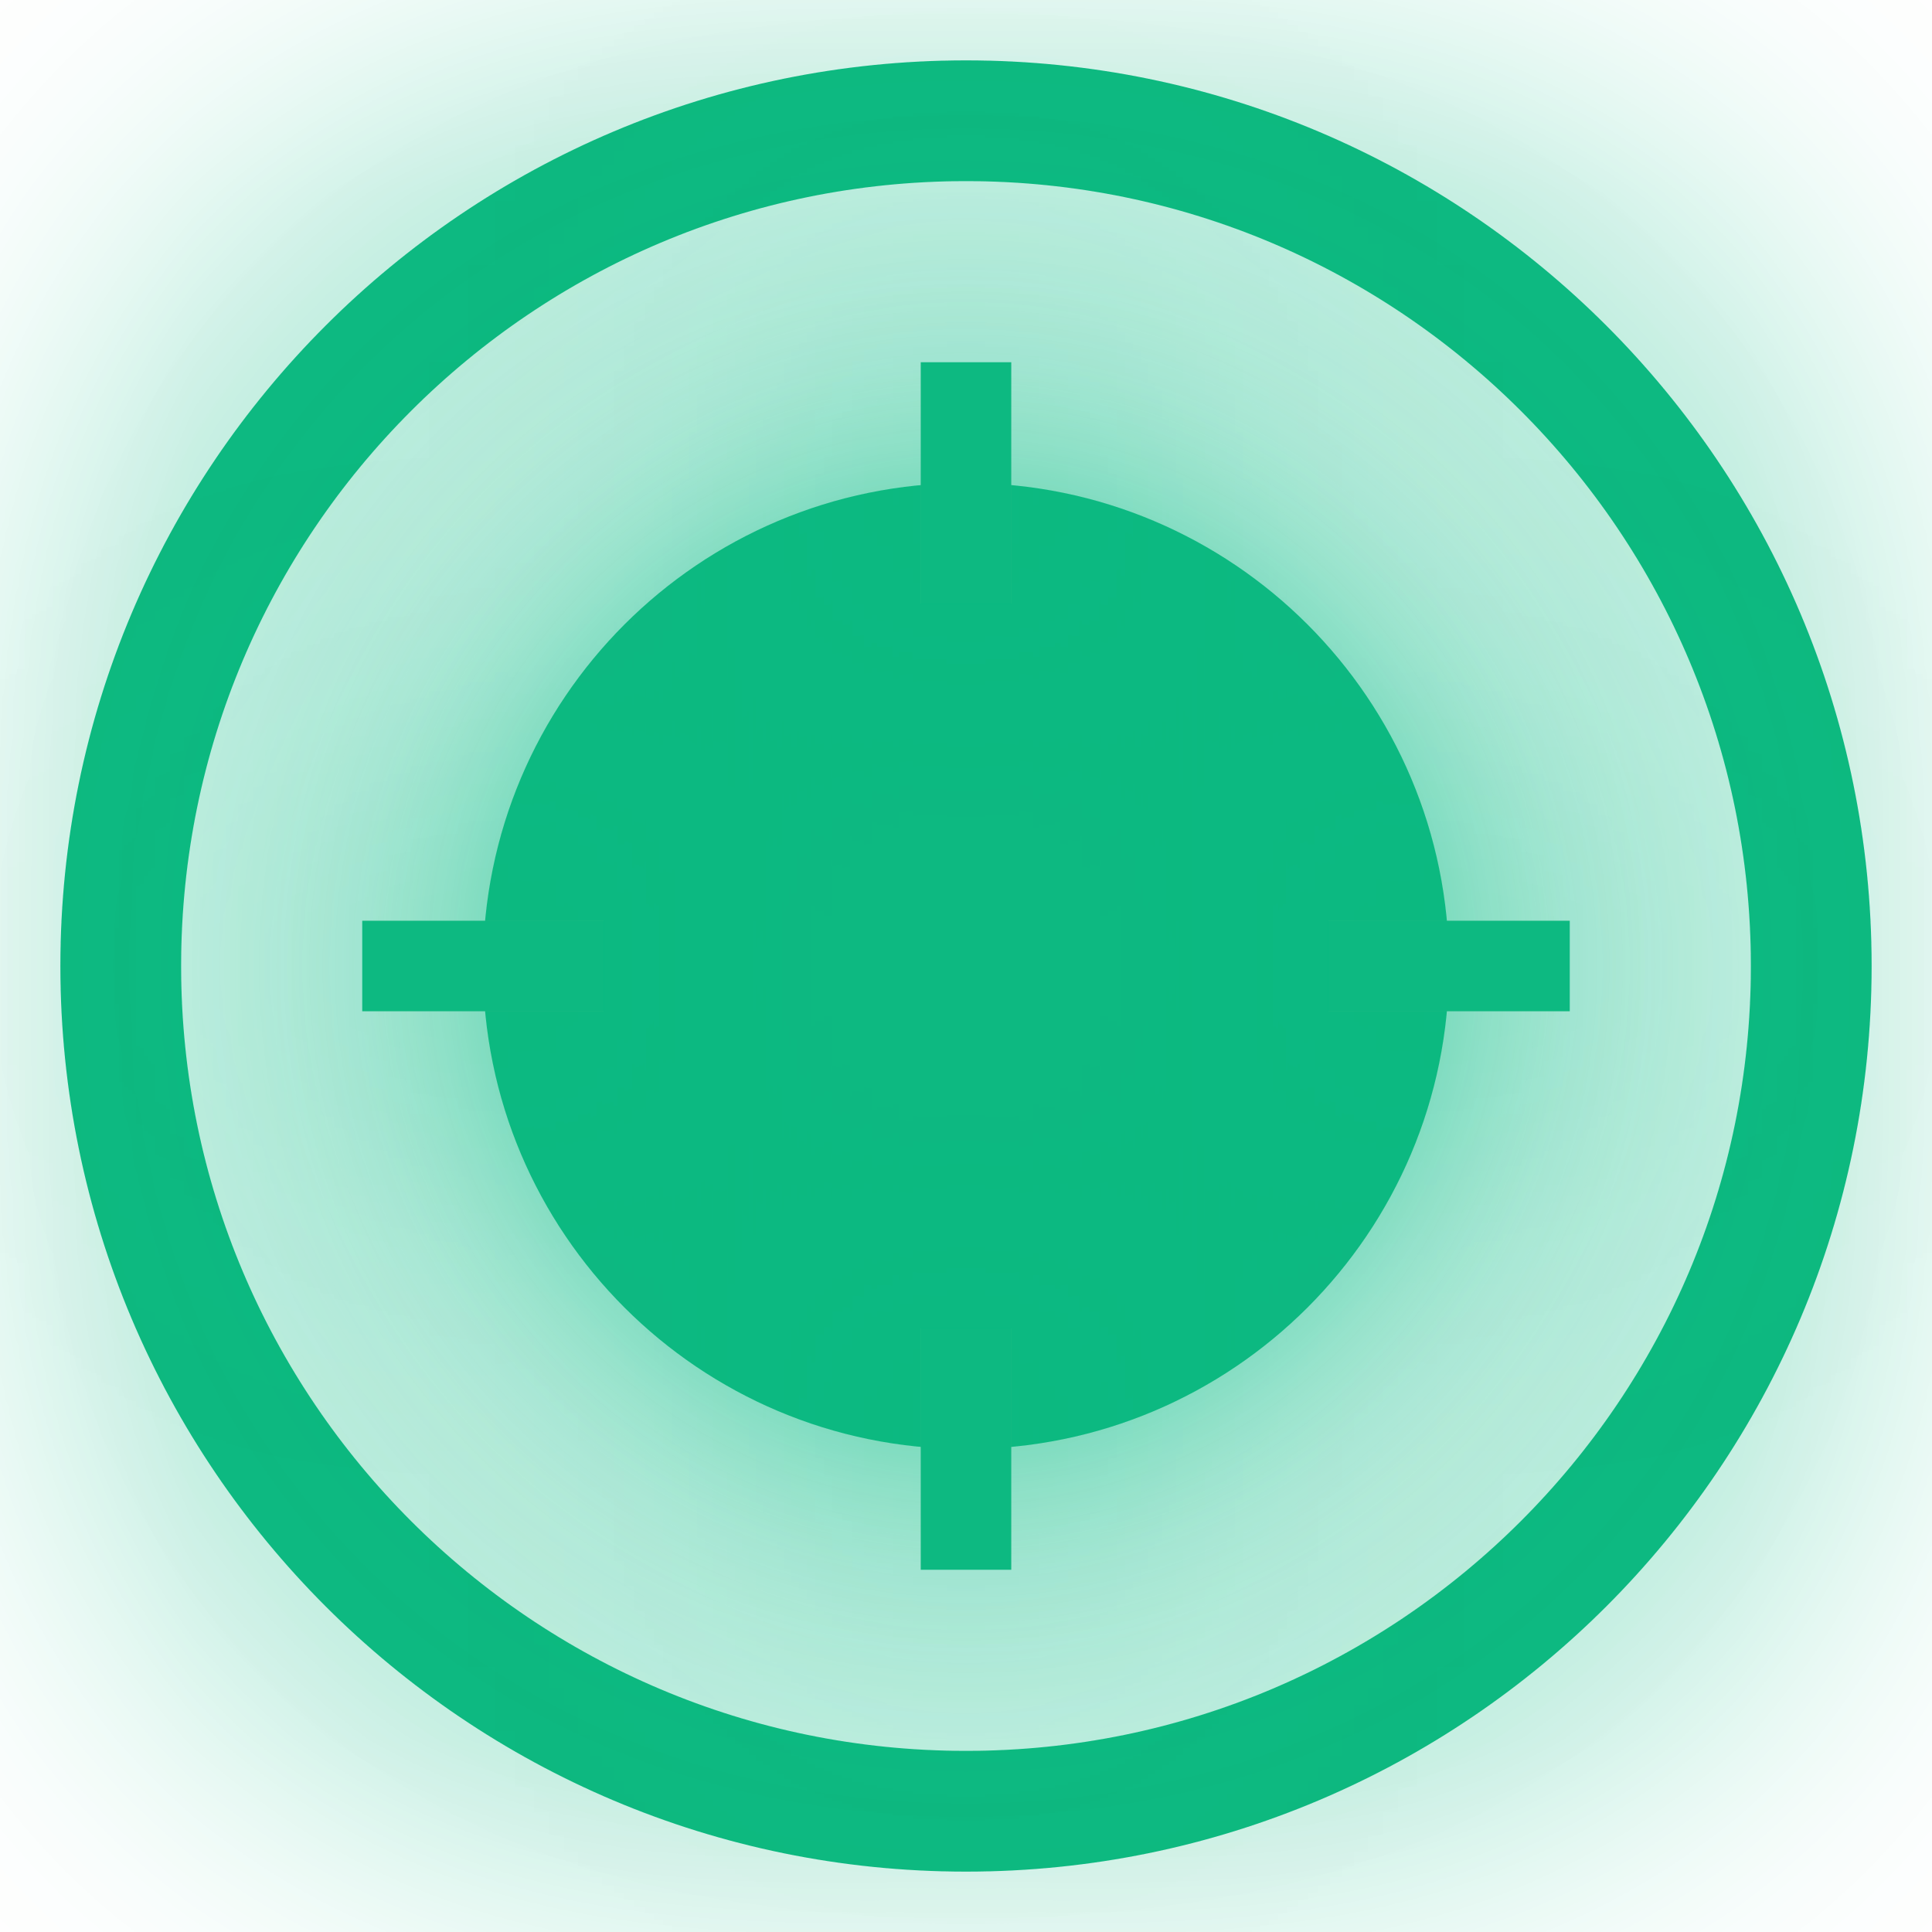
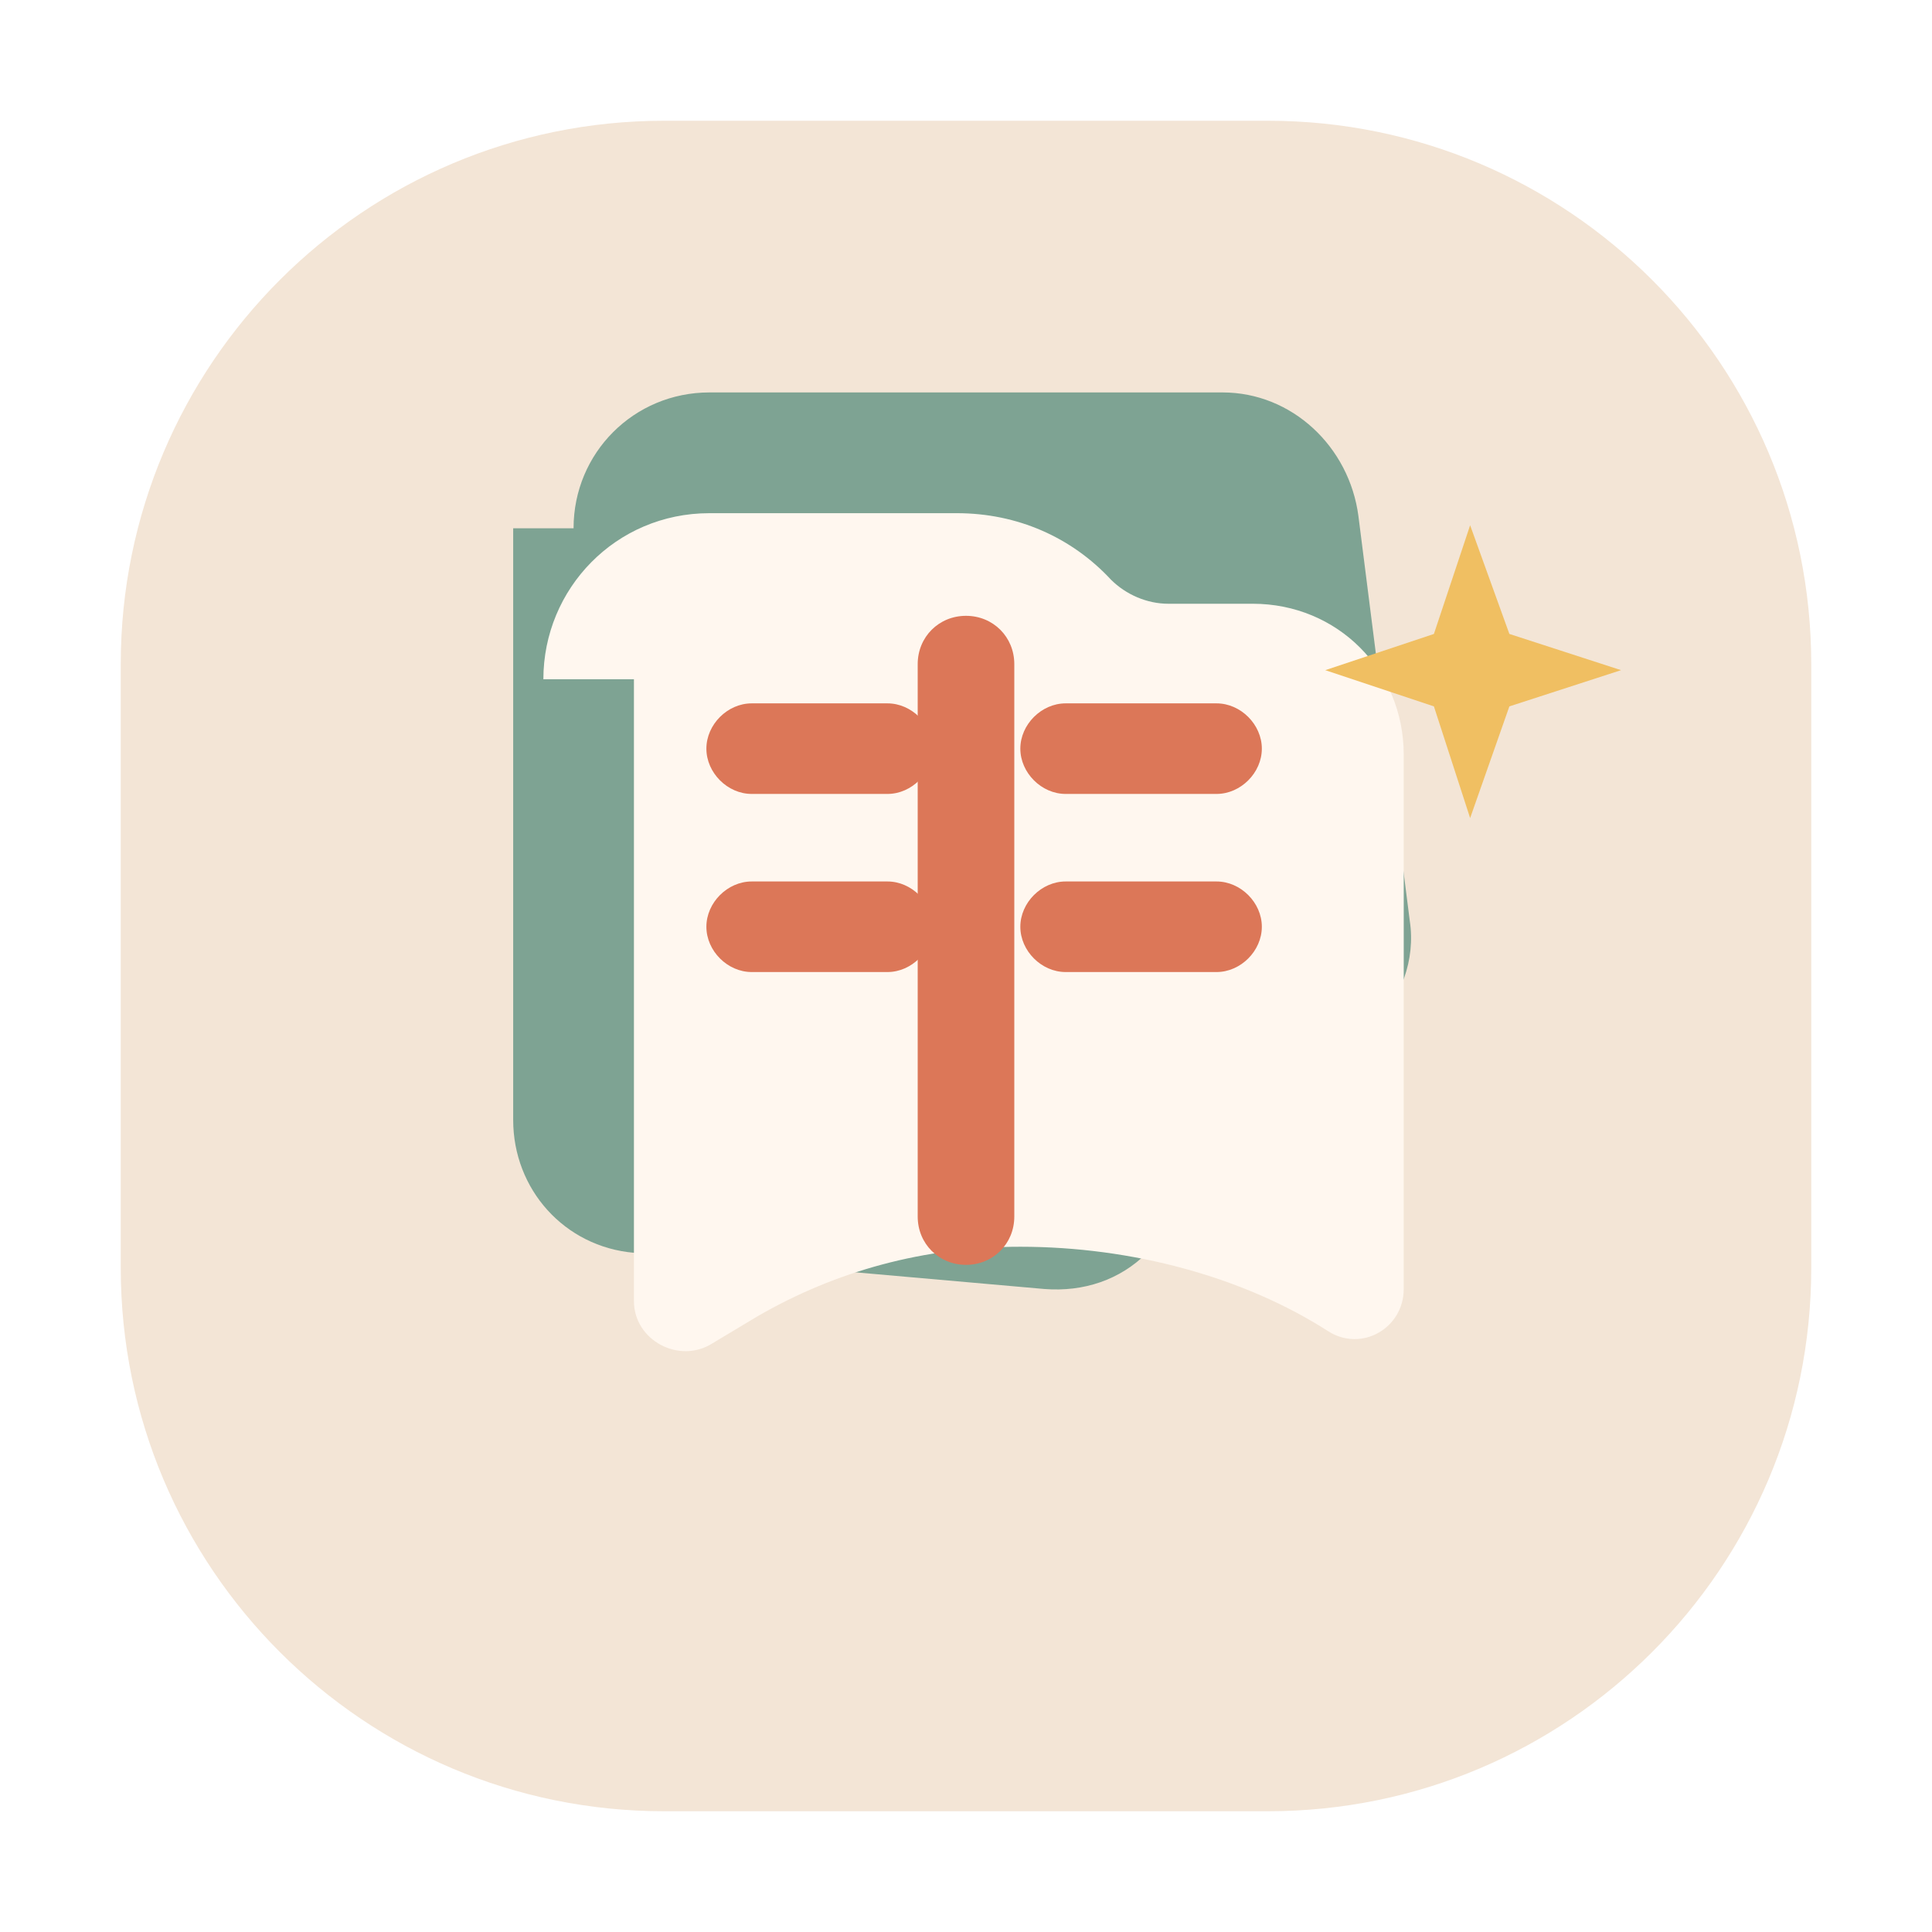
- <svg xmlns="http://www.w3.org/2000/svg" viewBox="0 0 32 32" fill="none">
+ <svg xmlns="http://www.w3.org/2000/svg" viewBox="0 0 64 64" fill="none">
  <style>
-     .lens { fill: #10b981; }
-     .ring { stroke: #10b981; stroke-width: 2; fill: none; }
-     .glow { filter: drop-shadow(0 0 4px #10b981); }
+     .bg { fill: #f3e5d6; }
+     .book { fill: #fff7ef; }
+     .book-line { fill: #dc7758; }
+     .badge { fill: #7ea393; }
+     .spark { fill: #f0bf62; }
    @media (prefers-color-scheme: dark) {
-       .lens { fill: #34d399; }
-       .ring { stroke: #34d399; }
+       .bg { fill: #2f251f; }
+       .book { fill: #f3e8dc; }
+       .book-line { fill: #ff9774; }
+       .badge { fill: #9dc2b0; }
+       .spark { fill: #ffd178; }
    }
  </style>
-   <circle cx="16" cy="16" r="14" class="ring glow" />
-   <circle cx="16" cy="16" r="8" class="lens glow" />
-   <path d="M16 6v4M16 22v4M6 16h4M22 16h4" stroke="#10b981" stroke-width="1.5" class="glow" />
+   <rect x="4" y="4" width="56" height="56" rx="18" class="bg" />
+   <path class="badge" d="M19 17.5c0-2.5 2-4.5 4.5-4.5h17c2.3 0 4.2 1.8 4.5 4.1l1.7 13.4c.2 1.3-.3 2.6-1.2 3.5l-7.5 7.5c-.9.9-2.1 1.3-3.4 1.2L21 41.5c-2.3-.2-4-2.1-4-4.4V17.5Z" />
+   <path class="book" d="M18 22.5c0-3 2.4-5.5 5.5-5.5h8.2c2 0 3.8.8 5.1 2.2.5.5 1.2.8 1.9.8h2.8c2.8 0 5 2.2 5 5v17.7c0 1.3-1.4 2.1-2.5 1.4-2.8-1.8-6.5-2.8-10.2-2.8-3.2 0-6.1.8-8.7 2.3l-1.5.9c-1.1.7-2.6-.1-2.6-1.4V22.5Z" />
+   <path class="book-line" d="M32 20.4c.9 0 1.6.7 1.6 1.6v18.3c0 .9-.7 1.6-1.6 1.6s-1.6-.7-1.6-1.6V22c0-.9.7-1.6 1.6-1.6Z" />
+   <path class="book-line" d="M23.4 24.8c0-.8.7-1.5 1.5-1.5h4.5c.8 0 1.5.7 1.5 1.5s-.7 1.5-1.5 1.5h-4.5c-.8 0-1.5-.7-1.5-1.5Zm10.4 0c0-.8.7-1.5 1.5-1.5h5c.8 0 1.5.7 1.5 1.5s-.7 1.5-1.5 1.5h-5c-.8 0-1.5-.7-1.5-1.5Zm-10.4 5.9c0-.8.7-1.5 1.5-1.5h4.5c.8 0 1.5.7 1.5 1.5s-.7 1.5-1.5 1.5h-4.5c-.8 0-1.5-.7-1.5-1.5Zm10.4 0c0-.8.7-1.5 1.5-1.5h5c.8 0 1.5.7 1.5 1.5s-.7 1.5-1.5 1.5h-5c-.8 0-1.5-.7-1.5-1.5Z" />
+   <path class="spark" d="M48.7 17.4 50 21l3.7 1.2-3.7 1.2-1.3 3.7-1.2-3.7-3.6-1.2 3.6-1.2 1.2-3.6Z" />
</svg>
